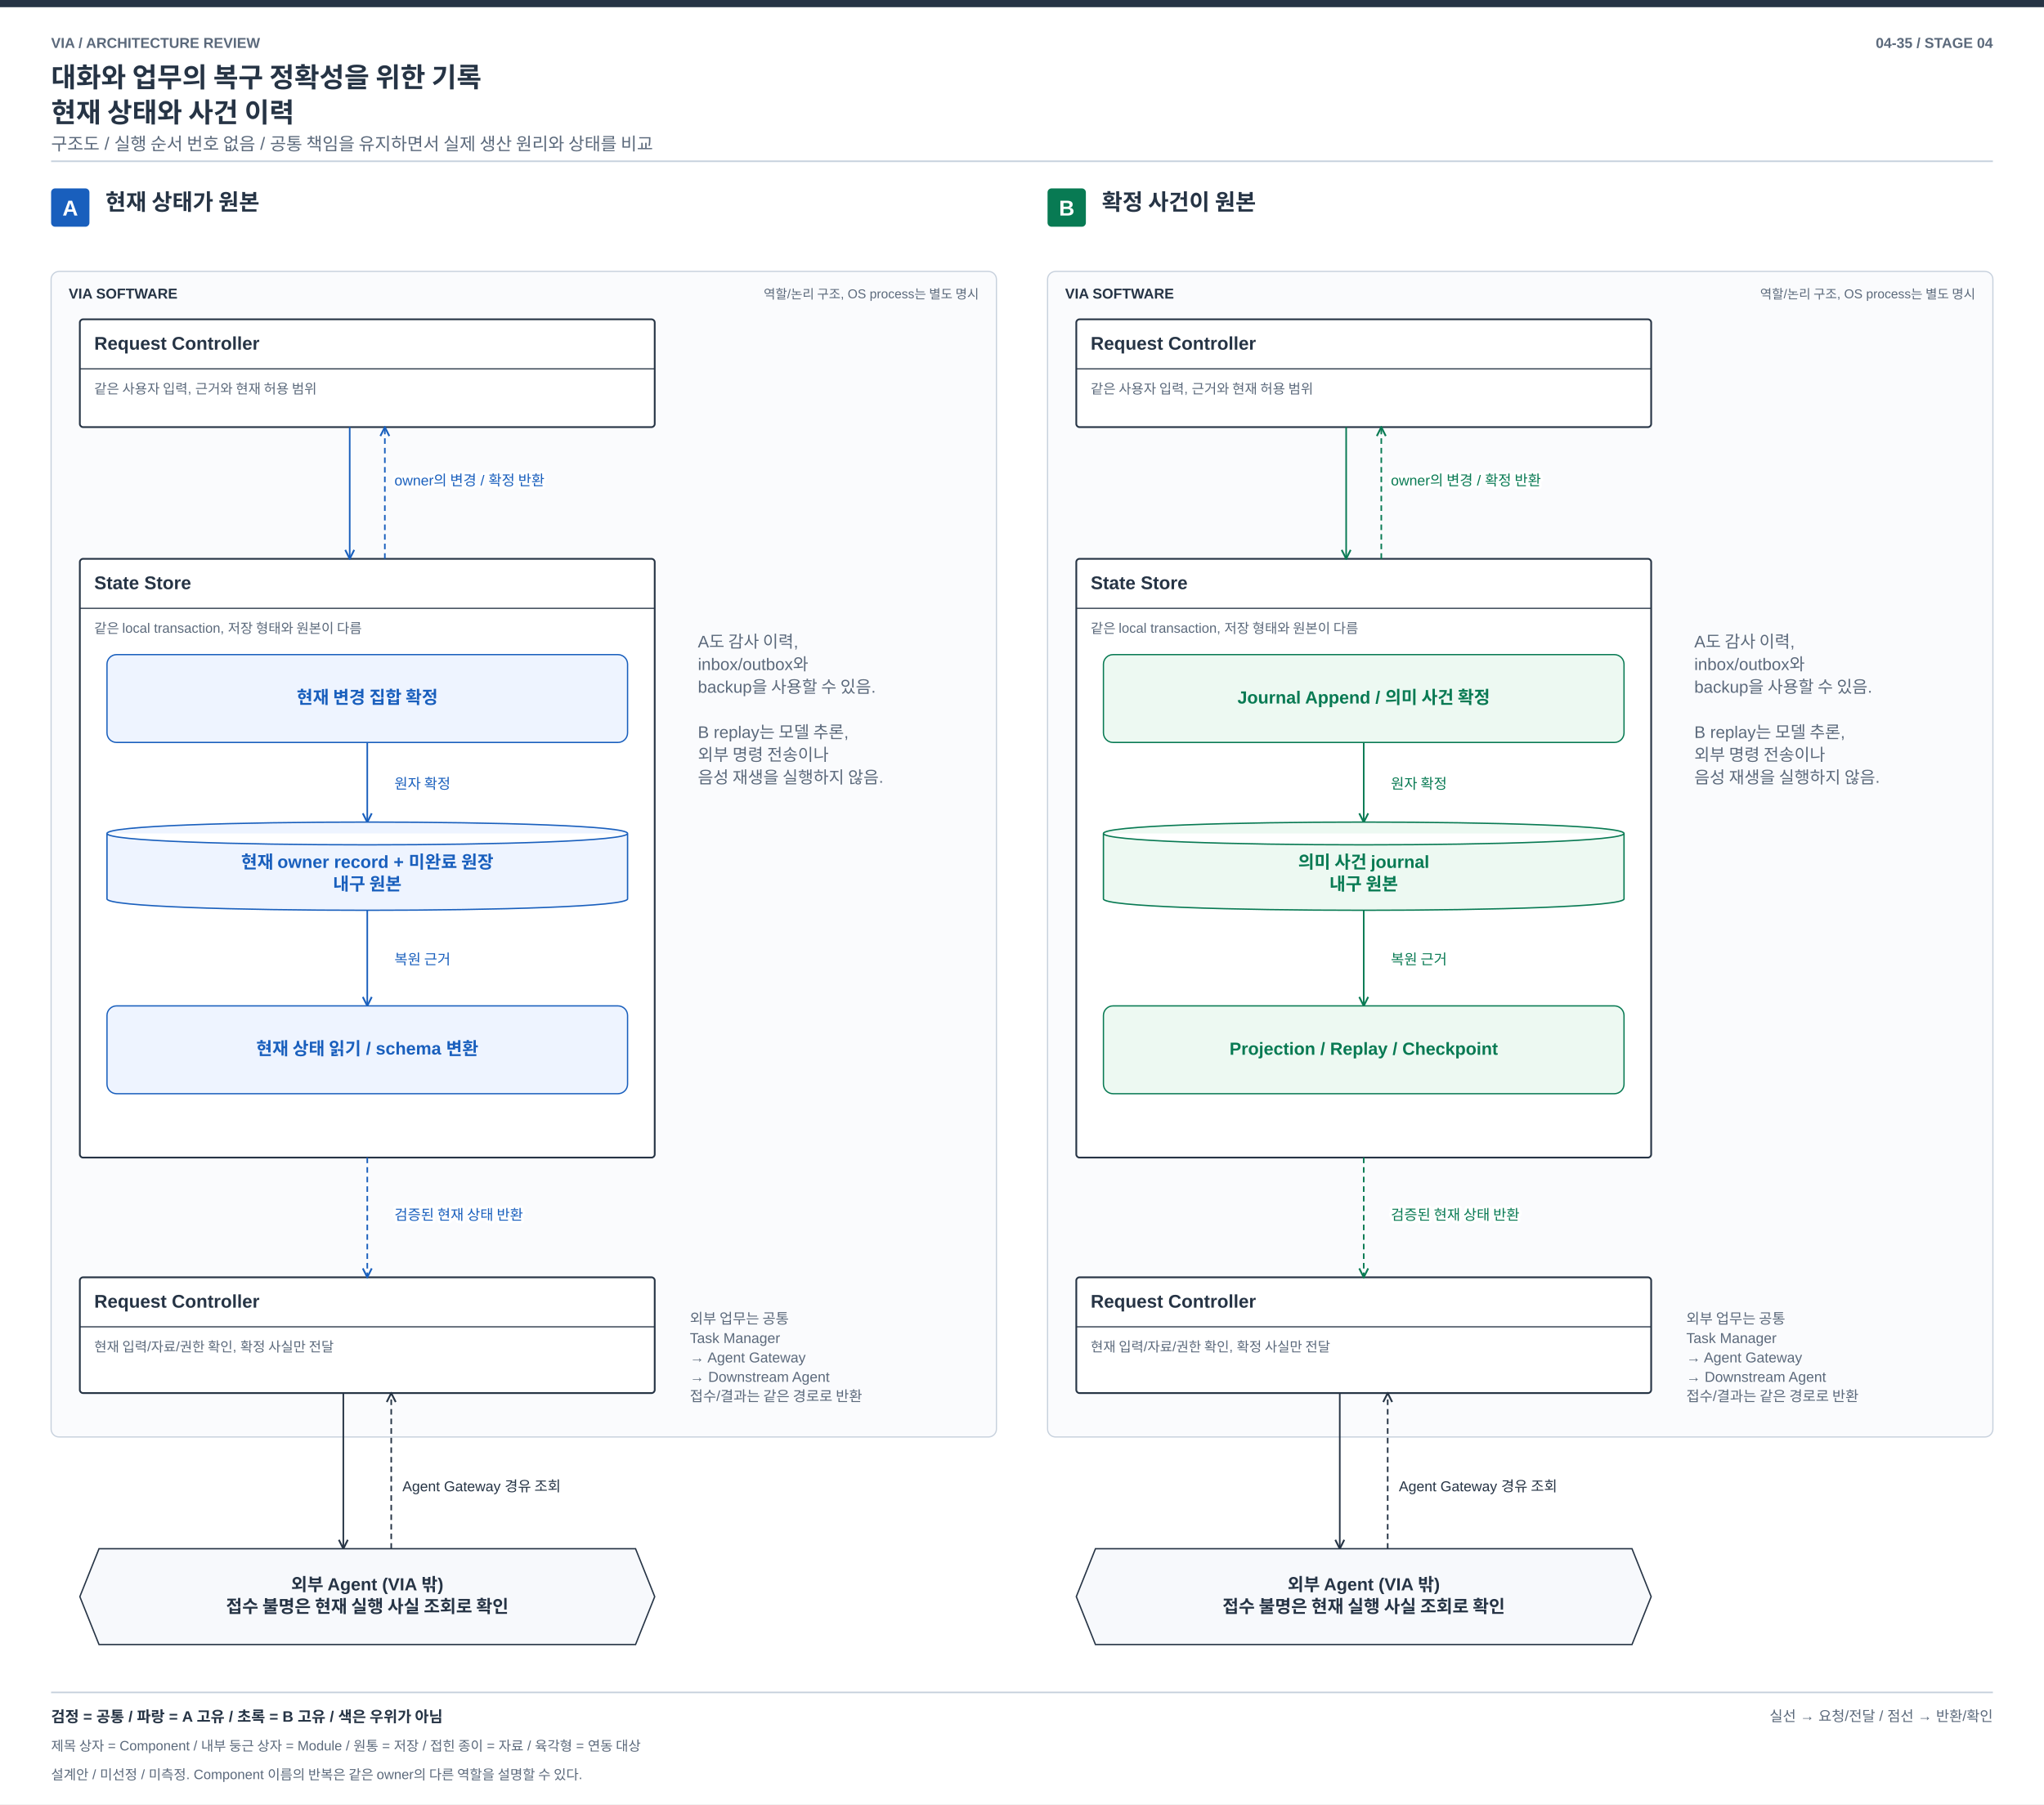
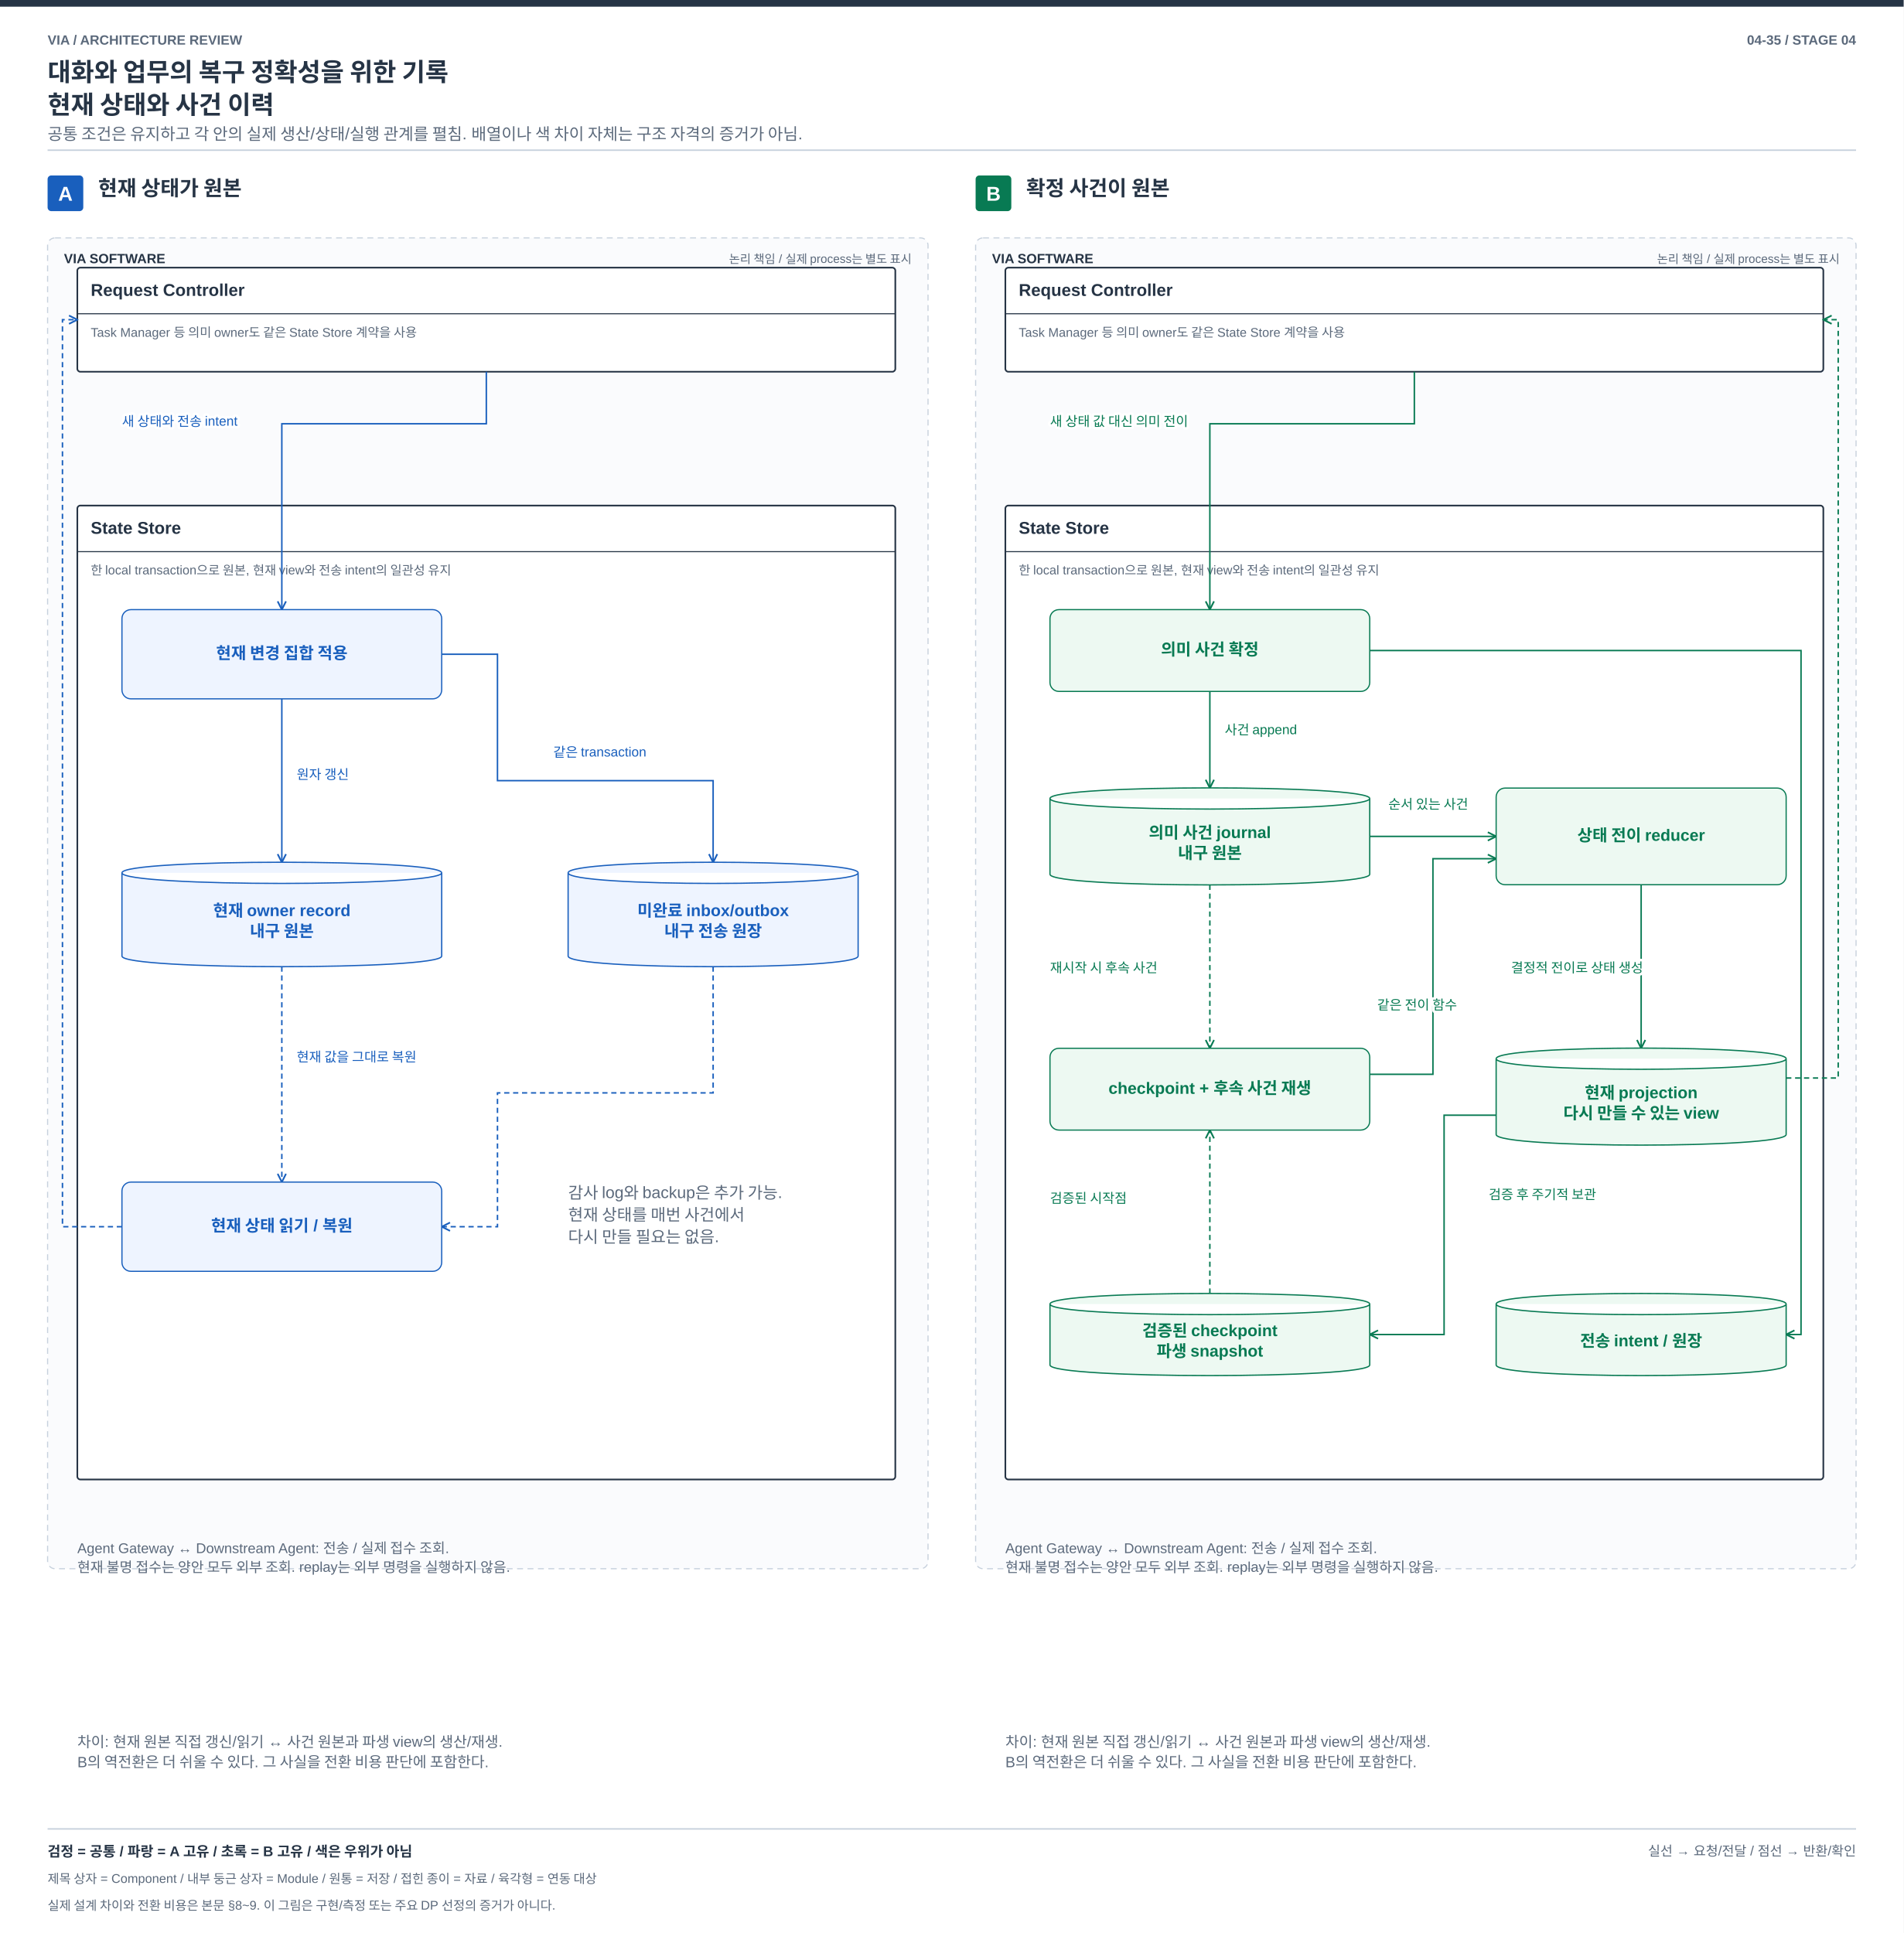
- <svg xmlns="http://www.w3.org/2000/svg" width="2560" height="2260" viewBox="0 0 2560 2260" role="img" aria-labelledby="title">
+ <svg xmlns="http://www.w3.org/2000/svg" width="2560" height="2600" viewBox="0 0 2560 2600" role="img" aria-labelledby="title">
  <defs>
    <marker id="a263445" viewBox="0 0 10 10" refX="9" refY="5" markerWidth="7" markerHeight="7" orient="auto-start-reverse">
      <path d="M1 1L9 5L1 9" fill="none" stroke="#263445" stroke-width="1.6" />
    </marker>
    <marker id="a195FBD" viewBox="0 0 10 10" refX="9" refY="5" markerWidth="7" markerHeight="7" orient="auto-start-reverse">
      <path d="M1 1L9 5L1 9" fill="none" stroke="#195FBD" stroke-width="1.6" />
    </marker>
    <marker id="a087A53" viewBox="0 0 10 10" refX="9" refY="5" markerWidth="7" markerHeight="7" orient="auto-start-reverse">
      <path d="M1 1L9 5L1 9" fill="none" stroke="#087A53" stroke-width="1.6" />
    </marker>
  </defs>
-   <rect width="2560" height="2260" fill="white" />
+   <rect width="2560" height="2600" fill="white" />
  <g font-family="Arial, Apple SD Gothic Neo, Malgun Gothic, sans-serif">
    <rect id="e1" x="0" y="0" width="2560" height="9" rx="0" fill="#263445" stroke="none" stroke-width="1.5" />
    <rect id="e7" x="64" y="236" width="48" height="48" rx="5" fill="#195FBD" stroke="none" stroke-width="1.5" />
-     <rect id="Avia" x="64" y="340" width="1184" height="1460" rx="10" fill="#FAFBFD" stroke="#C7D1DD" stroke-width="1.5" />
-     <rect id="e34" x="1312" y="236" width="48" height="48" rx="5" fill="#087A53" stroke="none" stroke-width="1.5" />
-     <rect id="Bvia" x="1312" y="340" width="1184" height="1460" rx="10" fill="#FAFBFD" stroke="#C7D1DD" stroke-width="1.5" />
-     <g id="Ainput" data-component="true">
-       <rect x="100" y="400" width="720" height="135" rx="4" fill="white" stroke="#263445" stroke-width="2.2" />
-       <path d="M100 462H820" stroke="#263445" stroke-width="1.4" />
-       <text x="118" y="438.0" text-anchor="start" font-size="23" font-weight="700" fill="#263445">Request Controller</text>
-       <text x="118" y="493.0" text-anchor="start" font-size="17" font-weight="400" fill="#5B697B">같은 사용자 입력, 근거와 현재 허용 범위</text>
-     </g>
-     <g id="Acommit" data-component="true">
-       <rect x="100" y="1600" width="720" height="145" rx="4" fill="white" stroke="#263445" stroke-width="2.2" />
-       <path d="M100 1662H820" stroke="#263445" stroke-width="1.4" />
-       <text x="118" y="1638.0" text-anchor="start" font-size="23" font-weight="700" fill="#263445">Request Controller</text>
-       <text x="118" y="1693.0" text-anchor="start" font-size="17" font-weight="400" fill="#5B697B">현재 입력/자료/권한 확인, 확정 사실만 전달</text>
-     </g>
-     <g id="Astore" data-component="true">
-       <rect x="100" y="700" width="720" height="750" rx="4" fill="white" stroke="#263445" stroke-width="2.2" />
-       <path d="M100 762H820" stroke="#263445" stroke-width="1.4" />
-       <text x="118" y="738.0" text-anchor="start" font-size="23" font-weight="700" fill="#263445">State Store</text>
-       <text x="118" y="793.0" text-anchor="start" font-size="17" font-weight="400" fill="#5B697B">같은 local transaction, 저장 형태와 원본이 다름</text>
-     </g>
-     <g id="Binput" data-component="true">
-       <rect x="1348" y="400" width="720" height="135" rx="4" fill="white" stroke="#263445" stroke-width="2.2" />
-       <path d="M1348 462H2068" stroke="#263445" stroke-width="1.4" />
-       <text x="1366" y="438.0" text-anchor="start" font-size="23" font-weight="700" fill="#263445">Request Controller</text>
-       <text x="1366" y="493.0" text-anchor="start" font-size="17" font-weight="400" fill="#5B697B">같은 사용자 입력, 근거와 현재 허용 범위</text>
-     </g>
-     <g id="Bcommit" data-component="true">
-       <rect x="1348" y="1600" width="720" height="145" rx="4" fill="white" stroke="#263445" stroke-width="2.2" />
-       <path d="M1348 1662H2068" stroke="#263445" stroke-width="1.4" />
-       <text x="1366" y="1638.0" text-anchor="start" font-size="23" font-weight="700" fill="#263445">Request Controller</text>
-       <text x="1366" y="1693.0" text-anchor="start" font-size="17" font-weight="400" fill="#5B697B">현재 입력/자료/권한 확인, 확정 사실만 전달</text>
-     </g>
-     <g id="Bstore" data-component="true">
-       <rect x="1348" y="700" width="720" height="750" rx="4" fill="white" stroke="#263445" stroke-width="2.2" />
-       <path d="M1348 762H2068" stroke="#263445" stroke-width="1.4" />
-       <text x="1366" y="738.0" text-anchor="start" font-size="23" font-weight="700" fill="#263445">State Store</text>
-       <text x="1366" y="793.0" text-anchor="start" font-size="17" font-weight="400" fill="#5B697B">같은 local transaction, 저장 형태와 원본이 다름</text>
+     <rect id="Avia" x="64" y="320" width="1184" height="1790" rx="10" fill="#FAFBFD" stroke="#C7D1DD" stroke-width="1.5" stroke-dasharray="8 6" />
+     <rect id="e32" x="1312" y="236" width="48" height="48" rx="5" fill="#087A53" stroke="none" stroke-width="1.5" />
+     <rect id="Bvia" x="1312" y="320" width="1184" height="1790" rx="10" fill="#FAFBFD" stroke="#C7D1DD" stroke-width="1.5" stroke-dasharray="8 6" />
+     <g id="Arc" data-component="true">
+       <rect x="104" y="360" width="1100" height="140" rx="4" fill="white" stroke="#263445" stroke-width="2.2" />
+       <path d="M104 422H1204" stroke="#263445" stroke-width="1.4" />
+       <text x="122" y="398.0" text-anchor="start" font-size="23" font-weight="700" fill="#263445">Request Controller</text>
+       <text x="122" y="453.0" text-anchor="start" font-size="17" font-weight="400" fill="#5B697B">Task Manager 등 의미 owner도 같은 State Store 계약을 사용</text>
+     </g>
+     <g id="Ass" data-component="true">
+       <rect x="104" y="680" width="1100" height="1310" rx="4" fill="white" stroke="#263445" stroke-width="2.2" />
+       <path d="M104 742H1204" stroke="#263445" stroke-width="1.4" />
+       <text x="122" y="718.0" text-anchor="start" font-size="23" font-weight="700" fill="#263445">State Store</text>
+       <text x="122" y="773.0" text-anchor="start" font-size="17" font-weight="400" fill="#5B697B">한 local transaction으로 원본, 현재 view와 전송 intent의 일관성 유지</text>
+     </g>
+     <g id="Brc" data-component="true">
+       <rect x="1352" y="360" width="1100" height="140" rx="4" fill="white" stroke="#263445" stroke-width="2.2" />
+       <path d="M1352 422H2452" stroke="#263445" stroke-width="1.4" />
+       <text x="1370" y="398.0" text-anchor="start" font-size="23" font-weight="700" fill="#263445">Request Controller</text>
+       <text x="1370" y="453.0" text-anchor="start" font-size="17" font-weight="400" fill="#5B697B">Task Manager 등 의미 owner도 같은 State Store 계약을 사용</text>
+     </g>
+     <g id="Bss" data-component="true">
+       <rect x="1352" y="680" width="1100" height="1310" rx="4" fill="white" stroke="#263445" stroke-width="2.2" />
+       <path d="M1352 742H2452" stroke="#263445" stroke-width="1.4" />
+       <text x="1370" y="718.0" text-anchor="start" font-size="23" font-weight="700" fill="#263445">State Store</text>
+       <text x="1370" y="773.0" text-anchor="start" font-size="17" font-weight="400" fill="#5B697B">한 local transaction으로 원본, 현재 view와 전송 intent의 일관성 유지</text>
    </g>
    <polyline id="e6" points="64,202 2496,202" fill="none" stroke="#C7D1DD" stroke-width="2" />
-     <polyline id="e20" points="460.0,930 460.0,1030" fill="none" stroke="#195FBD" stroke-width="2" marker-end="url(#a195FBD)" />
-     <polyline id="e22" points="460.0,1140 460.0,1260" fill="none" stroke="#195FBD" stroke-width="2" marker-end="url(#a195FBD)" />
-     <polyline id="e24" points="438.0,535 438.0,700" fill="none" stroke="#195FBD" stroke-width="2" marker-end="url(#a195FBD)" />
-     <polyline id="e26" points="482.0,700 482.0,535" fill="none" stroke="#195FBD" stroke-width="2" stroke-dasharray="7 5" marker-end="url(#a195FBD)" />
-     <polyline id="e27" points="460.0,1450 460.0,1600" fill="none" stroke="#195FBD" stroke-width="2" stroke-dasharray="7 5" marker-end="url(#a195FBD)" />
-     <polyline id="e31" points="430.0,1745 430.0,1940" fill="none" stroke="#263445" stroke-width="2" marker-end="url(#a263445)" />
-     <polyline id="e33" points="490.0,1940 490.0,1745" fill="none" stroke="#263445" stroke-width="2" stroke-dasharray="7 5" marker-end="url(#a263445)" />
-     <polyline id="e47" points="1708.0,930 1708.0,1030" fill="none" stroke="#087A53" stroke-width="2" marker-end="url(#a087A53)" />
-     <polyline id="e49" points="1708.0,1140 1708.0,1260" fill="none" stroke="#087A53" stroke-width="2" marker-end="url(#a087A53)" />
-     <polyline id="e51" points="1686.0,535 1686.0,700" fill="none" stroke="#087A53" stroke-width="2" marker-end="url(#a087A53)" />
-     <polyline id="e53" points="1730.0,700 1730.0,535" fill="none" stroke="#087A53" stroke-width="2" stroke-dasharray="7 5" marker-end="url(#a087A53)" />
-     <polyline id="e54" points="1708.0,1450 1708.0,1600" fill="none" stroke="#087A53" stroke-width="2" stroke-dasharray="7 5" marker-end="url(#a087A53)" />
-     <polyline id="e58" points="1678.0,1745 1678.0,1940" fill="none" stroke="#263445" stroke-width="2" marker-end="url(#a263445)" />
-     <polyline id="e60" points="1738.0,1940 1738.0,1745" fill="none" stroke="#263445" stroke-width="2" stroke-dasharray="7 5" marker-end="url(#a263445)" />
-     <polyline id="e61" points="64,2120 2496,2120" fill="none" stroke="#C7D1DD" stroke-width="2" />
-     <g id="Afirst" data-node="true" data-x="134" data-y="820" data-w="652" data-h="110">
-       <rect x="134" y="820" width="652" height="110" rx="12" fill="#EEF4FF" stroke="#195FBD" stroke-width="1.6" />
-       <text x="460.0" y="881.25" text-anchor="middle" font-size="22" font-weight="700" fill="#195FBD">현재 변경 집합 확정</text>
-     </g>
-     <g id="Aauthority" data-node="true" data-x="134" data-y="1030" data-w="652" data-h="110">
-       <path d="M134 1044C134 1025 786 1025 786 1044V1126C786 1145 134 1145 134 1126Z M134 1044C134 1063 786 1063 786 1044" fill="#EEF4FF" stroke="#195FBD" stroke-width="1.7" />
-       <text x="460.0" y="1087.5" text-anchor="middle" font-size="22" font-weight="700" fill="#195FBD">현재 owner record + 미완료 원장</text>
-       <text x="460.0" y="1115.0" text-anchor="middle" font-size="22" font-weight="700" fill="#195FBD">내구 원본</text>
-     </g>
-     <g id="Aview" data-node="true" data-x="134" data-y="1260" data-w="652" data-h="110">
-       <rect x="134" y="1260" width="652" height="110" rx="12" fill="#EEF4FF" stroke="#195FBD" stroke-width="1.6" />
-       <text x="460.0" y="1321.25" text-anchor="middle" font-size="22" font-weight="700" fill="#195FBD">현재 상태 읽기 / schema 변환</text>
-     </g>
-     <g id="Aagent" data-node="true" data-x="100" data-y="1940" data-w="720" data-h="120">
-       <path d="M124 1940H796L820 2000.0L796 2060H124L100 2000.0Z" fill="#F7F9FC" stroke="#263445" stroke-width="1.7" />
-       <text x="460.0" y="1992.5" text-anchor="middle" font-size="22" font-weight="700" fill="#263445">외부 Agent (VIA 밖)</text>
-       <text x="460.0" y="2020.0" text-anchor="middle" font-size="22" font-weight="700" fill="#263445">접수 불명은 현재 실행 사실 조회로 확인</text>
-     </g>
-     <g id="Bfirst" data-node="true" data-x="1382" data-y="820" data-w="652" data-h="110">
-       <rect x="1382" y="820" width="652" height="110" rx="12" fill="#EDF9F2" stroke="#087A53" stroke-width="1.6" />
-       <text x="1708.0" y="881.25" text-anchor="middle" font-size="22" font-weight="700" fill="#087A53">Journal Append / 의미 사건 확정</text>
-     </g>
-     <g id="Bauthority" data-node="true" data-x="1382" data-y="1030" data-w="652" data-h="110">
-       <path d="M1382 1044C1382 1025 2034 1025 2034 1044V1126C2034 1145 1382 1145 1382 1126Z M1382 1044C1382 1063 2034 1063 2034 1044" fill="#EDF9F2" stroke="#087A53" stroke-width="1.7" />
-       <text x="1708.0" y="1087.5" text-anchor="middle" font-size="22" font-weight="700" fill="#087A53">의미 사건 journal</text>
-       <text x="1708.0" y="1115.0" text-anchor="middle" font-size="22" font-weight="700" fill="#087A53">내구 원본</text>
-     </g>
-     <g id="Bview" data-node="true" data-x="1382" data-y="1260" data-w="652" data-h="110">
-       <rect x="1382" y="1260" width="652" height="110" rx="12" fill="#EDF9F2" stroke="#087A53" stroke-width="1.6" />
-       <text x="1708.0" y="1321.25" text-anchor="middle" font-size="22" font-weight="700" fill="#087A53">Projection / Replay / Checkpoint</text>
-     </g>
-     <g id="Bagent" data-node="true" data-x="1348" data-y="1940" data-w="720" data-h="120">
-       <path d="M1372 1940H2044L2068 2000.0L2044 2060H1372L1348 2000.0Z" fill="#F7F9FC" stroke="#263445" stroke-width="1.7" />
-       <text x="1708.0" y="1992.5" text-anchor="middle" font-size="22" font-weight="700" fill="#263445">외부 Agent (VIA 밖)</text>
-       <text x="1708.0" y="2020.0" text-anchor="middle" font-size="22" font-weight="700" fill="#263445">접수 불명은 현재 실행 사실 조회로 확인</text>
+     <polyline id="e19" points="654.0,500 654,570 379,570 379.0,820" fill="none" stroke="#195FBD" stroke-width="2" marker-end="url(#a195FBD)" />
+     <polyline id="e21" points="379.0,940 379.0,1160" fill="none" stroke="#195FBD" stroke-width="2" marker-end="url(#a195FBD)" />
+     <polyline id="e23" points="594,880.0 669,880 669,1050 959,1050 959.0,1160" fill="none" stroke="#195FBD" stroke-width="2" marker-end="url(#a195FBD)" />
+     <polyline id="e25" points="379.0,1300 379.0,1590" fill="none" stroke="#195FBD" stroke-width="2" stroke-dasharray="7 5" marker-end="url(#a195FBD)" />
+     <polyline id="e27" points="959.0,1300 959,1470 669,1470 669,1650 594,1650.0" fill="none" stroke="#195FBD" stroke-width="2" stroke-dasharray="7 5" marker-end="url(#a195FBD)" />
+     <polyline id="e28" points="164,1650.0 84,1650 84,430 104,430.0" fill="none" stroke="#195FBD" stroke-width="2" stroke-dasharray="7 5" marker-end="url(#a195FBD)" />
+     <polyline id="e47" points="1902.0,500 1902,570 1627,570 1627.0,820" fill="none" stroke="#087A53" stroke-width="2" marker-end="url(#a087A53)" />
+     <polyline id="e49" points="1627.0,930 1627.0,1060" fill="none" stroke="#087A53" stroke-width="2" marker-end="url(#a087A53)" />
+     <polyline id="e51" points="1842,1125.0 2012,1125.0" fill="none" stroke="#087A53" stroke-width="2" marker-end="url(#a087A53)" />
+     <polyline id="e53" points="2207.0,1190 2207.0,1410" fill="none" stroke="#087A53" stroke-width="2" marker-end="url(#a087A53)" />
+     <polyline id="e55" points="1627.0,1190 1627.0,1410" fill="none" stroke="#087A53" stroke-width="2" stroke-dasharray="7 5" marker-end="url(#a087A53)" />
+     <polyline id="e57" points="1627.0,1740 1627.0,1520" fill="none" stroke="#087A53" stroke-width="2" stroke-dasharray="7 5" marker-end="url(#a087A53)" />
+     <polyline id="e59" points="1842,1445.0 1927,1445 1927,1155 2012,1155.0" fill="none" stroke="#087A53" stroke-width="2" marker-end="url(#a087A53)" />
+     <polyline id="e61" points="2012,1500.0 1942,1500 1942,1795 1842,1795.0" fill="none" stroke="#087A53" stroke-width="2" marker-end="url(#a087A53)" />
+     <polyline id="e63" points="1842,875.0 2422,875 2422,1795 2402,1795.0" fill="none" stroke="#087A53" stroke-width="2" marker-end="url(#a087A53)" />
+     <polyline id="e64" points="2402,1450.0 2472,1450 2472,430 2452,430.0" fill="none" stroke="#087A53" stroke-width="2" stroke-dasharray="7 5" marker-end="url(#a087A53)" />
+     <polyline id="e67" points="64,2460 2496,2460" fill="none" stroke="#C7D1DD" stroke-width="2" />
+     <g id="Awrite" data-node="true" data-x="164" data-y="820" data-w="430" data-h="120">
+       <rect x="164" y="820" width="430" height="120" rx="12" fill="#EEF4FF" stroke="#195FBD" stroke-width="1.6" />
+       <text x="379.0" y="886.25" text-anchor="middle" font-size="22" font-weight="700" fill="#195FBD">현재 변경 집합 적용</text>
+     </g>
+     <g id="Acurrent" data-node="true" data-x="164" data-y="1160" data-w="430" data-h="140">
+       <path d="M164 1174C164 1155 594 1155 594 1174V1286C594 1305 164 1305 164 1286Z M164 1174C164 1193 594 1193 594 1174" fill="#EEF4FF" stroke="#195FBD" stroke-width="1.7" />
+       <text x="379.0" y="1232.5" text-anchor="middle" font-size="22" font-weight="700" fill="#195FBD">현재 owner record</text>
+       <text x="379.0" y="1260.0" text-anchor="middle" font-size="22" font-weight="700" fill="#195FBD">내구 원본</text>
+     </g>
+     <g id="Aledger" data-node="true" data-x="764" data-y="1160" data-w="390" data-h="140">
+       <path d="M764 1174C764 1155 1154 1155 1154 1174V1286C1154 1305 764 1305 764 1286Z M764 1174C764 1193 1154 1193 1154 1174" fill="#EEF4FF" stroke="#195FBD" stroke-width="1.7" />
+       <text x="959.0" y="1232.5" text-anchor="middle" font-size="22" font-weight="700" fill="#195FBD">미완료 inbox/outbox</text>
+       <text x="959.0" y="1260.0" text-anchor="middle" font-size="22" font-weight="700" fill="#195FBD">내구 전송 원장</text>
+     </g>
+     <g id="Aread" data-node="true" data-x="164" data-y="1590" data-w="430" data-h="120">
+       <rect x="164" y="1590" width="430" height="120" rx="12" fill="#EEF4FF" stroke="#195FBD" stroke-width="1.6" />
+       <text x="379.0" y="1656.25" text-anchor="middle" font-size="22" font-weight="700" fill="#195FBD">현재 상태 읽기 / 복원</text>
+     </g>
+     <g id="Bappend" data-node="true" data-x="1412" data-y="820" data-w="430" data-h="110">
+       <rect x="1412" y="820" width="430" height="110" rx="12" fill="#EDF9F2" stroke="#087A53" stroke-width="1.6" />
+       <text x="1627.0" y="881.25" text-anchor="middle" font-size="22" font-weight="700" fill="#087A53">의미 사건 확정</text>
+     </g>
+     <g id="Bjournal" data-node="true" data-x="1412" data-y="1060" data-w="430" data-h="130">
+       <path d="M1412 1074C1412 1055 1842 1055 1842 1074V1176C1842 1195 1412 1195 1412 1176Z M1412 1074C1412 1093 1842 1093 1842 1074" fill="#EDF9F2" stroke="#087A53" stroke-width="1.7" />
+       <text x="1627.0" y="1127.5" text-anchor="middle" font-size="22" font-weight="700" fill="#087A53">의미 사건 journal</text>
+       <text x="1627.0" y="1155.0" text-anchor="middle" font-size="22" font-weight="700" fill="#087A53">내구 원본</text>
+     </g>
+     <g id="Breduce" data-node="true" data-x="2012" data-y="1060" data-w="390" data-h="130">
+       <rect x="2012" y="1060" width="390" height="130" rx="12" fill="#EDF9F2" stroke="#087A53" stroke-width="1.6" />
+       <text x="2207.0" y="1131.25" text-anchor="middle" font-size="22" font-weight="700" fill="#087A53">상태 전이 reducer</text>
+     </g>
+     <g id="Breplay" data-node="true" data-x="1412" data-y="1410" data-w="430" data-h="110">
+       <rect x="1412" y="1410" width="430" height="110" rx="12" fill="#EDF9F2" stroke="#087A53" stroke-width="1.6" />
+       <text x="1627.0" y="1471.25" text-anchor="middle" font-size="22" font-weight="700" fill="#087A53">checkpoint + 후속 사건 재생</text>
+     </g>
+     <g id="Bview" data-node="true" data-x="2012" data-y="1410" data-w="390" data-h="130">
+       <path d="M2012 1424C2012 1405 2402 1405 2402 1424V1526C2402 1545 2012 1545 2012 1526Z M2012 1424C2012 1443 2402 1443 2402 1424" fill="#EDF9F2" stroke="#087A53" stroke-width="1.7" />
+       <text x="2207.0" y="1477.5" text-anchor="middle" font-size="22" font-weight="700" fill="#087A53">현재 projection</text>
+       <text x="2207.0" y="1505.0" text-anchor="middle" font-size="22" font-weight="700" fill="#087A53">다시 만들 수 있는 view</text>
+     </g>
+     <g id="Bcheckpoint" data-node="true" data-x="1412" data-y="1740" data-w="430" data-h="110">
+       <path d="M1412 1754C1412 1735 1842 1735 1842 1754V1836C1842 1855 1412 1855 1412 1836Z M1412 1754C1412 1773 1842 1773 1842 1754" fill="#EDF9F2" stroke="#087A53" stroke-width="1.7" />
+       <text x="1627.0" y="1797.5" text-anchor="middle" font-size="22" font-weight="700" fill="#087A53">검증된 checkpoint</text>
+       <text x="1627.0" y="1825.0" text-anchor="middle" font-size="22" font-weight="700" fill="#087A53">파생 snapshot</text>
+     </g>
+     <g id="Bledger" data-node="true" data-x="2012" data-y="1740" data-w="390" data-h="110">
+       <path d="M2012 1754C2012 1735 2402 1735 2402 1754V1836C2402 1855 2012 1855 2012 1836Z M2012 1754C2012 1773 2402 1773 2402 1754" fill="#EDF9F2" stroke="#087A53" stroke-width="1.7" />
+       <text x="2207.0" y="1811.25" text-anchor="middle" font-size="22" font-weight="700" fill="#087A53">전송 intent / 원장</text>
    </g>
    <g id="e2">
      <text x="64" y="60.0" text-anchor="start" font-size="18" font-weight="700" fill="#5B697B">VIA  /  ARCHITECTURE REVIEW</text>
    </g>
    <g id="e3">
      <text x="2496" y="60.0" text-anchor="end" font-size="18" font-weight="700" fill="#5B697B">04-35  /  STAGE 04</text>
    </g>
    <g id="e4">
      <text x="64" y="109" text-anchor="start" font-size="34" font-weight="700" fill="#263445">대화와 업무의 복구 정확성을 위한 기록</text>
      <text x="64" y="153" text-anchor="start" font-size="34" font-weight="700" fill="#263445">현재 상태와 사건 이력</text>
    </g>
    <g id="e5">
-       <text x="64" y="188.0" text-anchor="start" font-size="22" font-weight="400" fill="#5B697B">구조도 / 실행 순서 번호 없음 / 공통 책임을 유지하면서 실제 생산 원리와 상태를 비교</text>
+       <text x="64" y="188.0" text-anchor="start" font-size="22" font-weight="400" fill="#5B697B">공통 조건은 유지하고 각 안의 실제 생산/상태/실행 관계를 펼침. 배열이나 색 차이 자체는 구조 자격의 증거가 아님.</text>
    </g>
    <g id="e8">
      <text x="88" y="270.0" text-anchor="middle" font-size="27" font-weight="700" fill="white">A</text>
    </g>
    <g id="e9">
      <text x="132" y="263.0" text-anchor="start" font-size="28" font-weight="700" fill="#263445">현재 상태가 원본</text>
    </g>
    <g id="e11">
-       <text x="86" y="374.0" text-anchor="start" font-size="18" font-weight="700" fill="#263445">VIA SOFTWARE</text>
+       <text x="86" y="354.0" text-anchor="start" font-size="18" font-weight="700" fill="#263445">VIA SOFTWARE</text>
    </g>
    <g id="e12">
-       <text x="1226" y="374.0" text-anchor="end" font-size="16" font-weight="400" fill="#5B697B">역할/논리 구조, OS process는 별도 명시</text>
-     </g>
-     <g id="e15">
-       <text x="864" y="1658.0" text-anchor="start" font-size="18" font-weight="400" fill="#5B697B">외부 업무는 공통</text>
-       <text x="864" y="1682.3" text-anchor="start" font-size="18" font-weight="400" fill="#5B697B">Task Manager</text>
-       <text x="864" y="1706.6" text-anchor="start" font-size="18" font-weight="400" fill="#5B697B">→ Agent Gateway</text>
-       <text x="864" y="1730.9" text-anchor="start" font-size="18" font-weight="400" fill="#5B697B">→ Downstream Agent</text>
-       <text x="864" y="1755.2" text-anchor="start" font-size="18" font-weight="400" fill="#5B697B">접수/결과는 같은 경로로 반환</text>
-     </g>
-     <g id="e21" paint-order="stroke" stroke="white" stroke-width="7" stroke-linejoin="round">
-       <text x="494" y="988.0" text-anchor="start" font-size="18" font-weight="400" fill="#195FBD">원자 확정</text>
-     </g>
-     <g id="e23" paint-order="stroke" stroke="white" stroke-width="7" stroke-linejoin="round">
-       <text x="494" y="1208.0" text-anchor="start" font-size="18" font-weight="400" fill="#195FBD">복원 근거</text>
-     </g>
-     <g id="e25" paint-order="stroke" stroke="white" stroke-width="7" stroke-linejoin="round">
-       <text x="494" y="608.0" text-anchor="start" font-size="18" font-weight="400" fill="#195FBD">owner의 변경 / 확정 반환</text>
-     </g>
-     <g id="e28" paint-order="stroke" stroke="white" stroke-width="7" stroke-linejoin="round">
-       <text x="494" y="1528.0" text-anchor="start" font-size="18" font-weight="400" fill="#195FBD">검증된 현재 상태 반환</text>
+       <text x="1226" y="354.0" text-anchor="end" font-size="16" font-weight="400" fill="#5B697B">논리 책임 / 실제 process는 별도 표시</text>
+     </g>
+     <g id="e20" paint-order="stroke" stroke="white" stroke-width="7" stroke-linejoin="round">
+       <text x="164" y="573.0" text-anchor="start" font-size="18" font-weight="400" fill="#195FBD">새 상태와 전송 intent</text>
+     </g>
+     <g id="e22" paint-order="stroke" stroke="white" stroke-width="7" stroke-linejoin="round">
+       <text x="399" y="1048.0" text-anchor="start" font-size="18" font-weight="400" fill="#195FBD">원자 갱신</text>
+     </g>
+     <g id="e24" paint-order="stroke" stroke="white" stroke-width="7" stroke-linejoin="round">
+       <text x="744" y="1018.0" text-anchor="start" font-size="18" font-weight="400" fill="#195FBD">같은 transaction</text>
+     </g>
+     <g id="e26" paint-order="stroke" stroke="white" stroke-width="7" stroke-linejoin="round">
+       <text x="399" y="1428.0" text-anchor="start" font-size="18" font-weight="400" fill="#195FBD">현재 값을 그대로 복원</text>
    </g>
    <g id="e29">
-       <text x="874" y="811.0" text-anchor="start" font-size="21" font-weight="400" fill="#5B697B">A도 감사 이력,</text>
-       <text x="874" y="839.35" text-anchor="start" font-size="21" font-weight="400" fill="#5B697B">inbox/outbox와</text>
-       <text x="874" y="867.7" text-anchor="start" font-size="21" font-weight="400" fill="#5B697B">backup을 사용할 수 있음.</text>
-       <text x="874" y="896.05" text-anchor="start" font-size="21" font-weight="400" fill="#5B697B" />
-       <text x="874" y="924.4" text-anchor="start" font-size="21" font-weight="400" fill="#5B697B">B replay는 모델 추론,</text>
-       <text x="874" y="952.75" text-anchor="start" font-size="21" font-weight="400" fill="#5B697B">외부 명령 전송이나</text>
-       <text x="874" y="981.1" text-anchor="start" font-size="21" font-weight="400" fill="#5B697B">음성 재생을 실행하지 않음.</text>
-     </g>
-     <g id="e32" paint-order="stroke" stroke="white" stroke-width="7" stroke-linejoin="round">
-       <text x="504" y="1868.0" text-anchor="start" font-size="18" font-weight="400" fill="#263445">Agent Gateway 경유 조회</text>
-     </g>
-     <g id="e35">
+       <text x="764" y="1612.0" text-anchor="start" font-size="22" font-weight="400" fill="#5B697B">감사 log와 backup은 추가 가능.</text>
+       <text x="764" y="1641.7" text-anchor="start" font-size="22" font-weight="400" fill="#5B697B">현재 상태를 매번 사건에서</text>
+       <text x="764" y="1671.4" text-anchor="start" font-size="22" font-weight="400" fill="#5B697B">다시 만들 필요는 없음.</text>
+     </g>
+     <g id="e30">
+       <text x="104" y="2089.0" text-anchor="start" font-size="19" font-weight="400" fill="#5B697B">Agent Gateway ↔ Downstream Agent: 전송 / 실제 접수 조회.</text>
+       <text x="104" y="2114.65" text-anchor="start" font-size="19" font-weight="400" fill="#5B697B">현재 불명 접수는 양안 모두 외부 조회. replay는 외부 명령을 실행하지 않음.</text>
+     </g>
+     <g id="e31">
+       <text x="104" y="2350.0" text-anchor="start" font-size="20" font-weight="400" fill="#5B697B">차이: 현재 원본 직접 갱신/읽기 ↔ 사건 원본과 파생 view의 생산/재생.</text>
+       <text x="104" y="2377.0" text-anchor="start" font-size="20" font-weight="400" fill="#5B697B">B의 역전환은 더 쉬울 수 있다. 그 사실을 전환 비용 판단에 포함한다.</text>
+     </g>
+     <g id="e33">
      <text x="1336" y="270.0" text-anchor="middle" font-size="27" font-weight="700" fill="white">B</text>
    </g>
+     <g id="e34">
+       <text x="1380" y="263.0" text-anchor="start" font-size="28" font-weight="700" fill="#263445">확정 사건이 원본</text>
+     </g>
    <g id="e36">
-       <text x="1380" y="263.0" text-anchor="start" font-size="28" font-weight="700" fill="#263445">확정 사건이 원본</text>
-     </g>
-     <g id="e38">
-       <text x="1334" y="374.0" text-anchor="start" font-size="18" font-weight="700" fill="#263445">VIA SOFTWARE</text>
-     </g>
-     <g id="e39">
-       <text x="2474" y="374.0" text-anchor="end" font-size="16" font-weight="400" fill="#5B697B">역할/논리 구조, OS process는 별도 명시</text>
-     </g>
-     <g id="e42">
-       <text x="2112" y="1658.0" text-anchor="start" font-size="18" font-weight="400" fill="#5B697B">외부 업무는 공통</text>
-       <text x="2112" y="1682.3" text-anchor="start" font-size="18" font-weight="400" fill="#5B697B">Task Manager</text>
-       <text x="2112" y="1706.6" text-anchor="start" font-size="18" font-weight="400" fill="#5B697B">→ Agent Gateway</text>
-       <text x="2112" y="1730.9" text-anchor="start" font-size="18" font-weight="400" fill="#5B697B">→ Downstream Agent</text>
-       <text x="2112" y="1755.2" text-anchor="start" font-size="18" font-weight="400" fill="#5B697B">접수/결과는 같은 경로로 반환</text>
+       <text x="1334" y="354.0" text-anchor="start" font-size="18" font-weight="700" fill="#263445">VIA SOFTWARE</text>
+     </g>
+     <g id="e37">
+       <text x="2474" y="354.0" text-anchor="end" font-size="16" font-weight="400" fill="#5B697B">논리 책임 / 실제 process는 별도 표시</text>
    </g>
    <g id="e48" paint-order="stroke" stroke="white" stroke-width="7" stroke-linejoin="round">
-       <text x="1742" y="988.0" text-anchor="start" font-size="18" font-weight="400" fill="#087A53">원자 확정</text>
+       <text x="1412" y="573.0" text-anchor="start" font-size="18" font-weight="400" fill="#087A53">새 상태 값 대신 의미 전이</text>
    </g>
    <g id="e50" paint-order="stroke" stroke="white" stroke-width="7" stroke-linejoin="round">
-       <text x="1742" y="1208.0" text-anchor="start" font-size="18" font-weight="400" fill="#087A53">복원 근거</text>
+       <text x="1647" y="988.0" text-anchor="start" font-size="18" font-weight="400" fill="#087A53">사건 append</text>
    </g>
    <g id="e52" paint-order="stroke" stroke="white" stroke-width="7" stroke-linejoin="round">
-       <text x="1742" y="608.0" text-anchor="start" font-size="18" font-weight="400" fill="#087A53">owner의 변경 / 확정 반환</text>
-     </g>
-     <g id="e55" paint-order="stroke" stroke="white" stroke-width="7" stroke-linejoin="round">
-       <text x="1742" y="1528.0" text-anchor="start" font-size="18" font-weight="400" fill="#087A53">검증된 현재 상태 반환</text>
-     </g>
-     <g id="e56">
-       <text x="2122" y="811.0" text-anchor="start" font-size="21" font-weight="400" fill="#5B697B">A도 감사 이력,</text>
-       <text x="2122" y="839.35" text-anchor="start" font-size="21" font-weight="400" fill="#5B697B">inbox/outbox와</text>
-       <text x="2122" y="867.7" text-anchor="start" font-size="21" font-weight="400" fill="#5B697B">backup을 사용할 수 있음.</text>
-       <text x="2122" y="896.05" text-anchor="start" font-size="21" font-weight="400" fill="#5B697B" />
-       <text x="2122" y="924.4" text-anchor="start" font-size="21" font-weight="400" fill="#5B697B">B replay는 모델 추론,</text>
-       <text x="2122" y="952.75" text-anchor="start" font-size="21" font-weight="400" fill="#5B697B">외부 명령 전송이나</text>
-       <text x="2122" y="981.1" text-anchor="start" font-size="21" font-weight="400" fill="#5B697B">음성 재생을 실행하지 않음.</text>
-     </g>
-     <g id="e59" paint-order="stroke" stroke="white" stroke-width="7" stroke-linejoin="round">
-       <text x="1752" y="1868.0" text-anchor="start" font-size="18" font-weight="400" fill="#263445">Agent Gateway 경유 조회</text>
-     </g>
-     <g id="e62">
-       <text x="64" y="2157.0" text-anchor="start" font-size="19" font-weight="700" fill="#263445">검정 = 공통 / 파랑 = A 고유 / 초록 = B 고유 / 색은 우위가 아님</text>
-     </g>
-     <g id="e63">
-       <text x="2496" y="2156.0" text-anchor="end" font-size="18" font-weight="400" fill="#5B697B">실선 → 요청/전달 / 점선 → 반환/확인</text>
-     </g>
-     <g id="e64">
-       <text x="64" y="2193.0" text-anchor="start" font-size="17" font-weight="400" fill="#5B697B">제목 상자 = Component / 내부 둥근 상자 = Module / 원통 = 저장 / 접힌 종이 = 자료 / 육각형 = 연동 대상</text>
+       <text x="1867" y="1088.0" text-anchor="start" font-size="18" font-weight="400" fill="#087A53">순서 있는 사건</text>
+     </g>
+     <g id="e54" paint-order="stroke" stroke="white" stroke-width="7" stroke-linejoin="round">
+       <text x="2032" y="1308.0" text-anchor="start" font-size="18" font-weight="400" fill="#087A53">결정적 전이로 상태 생성</text>
+     </g>
+     <g id="e56" paint-order="stroke" stroke="white" stroke-width="7" stroke-linejoin="round">
+       <text x="1412" y="1308.0" text-anchor="start" font-size="18" font-weight="400" fill="#087A53">재시작 시 후속 사건</text>
+     </g>
+     <g id="e58" paint-order="stroke" stroke="white" stroke-width="7" stroke-linejoin="round">
+       <text x="1412" y="1618.0" text-anchor="start" font-size="18" font-weight="400" fill="#087A53">검증된 시작점</text>
+     </g>
+     <g id="e60" paint-order="stroke" stroke="white" stroke-width="7" stroke-linejoin="round">
+       <text x="1852" y="1358.0" text-anchor="start" font-size="18" font-weight="400" fill="#087A53">같은 전이 함수</text>
+     </g>
+     <g id="e62" paint-order="stroke" stroke="white" stroke-width="7" stroke-linejoin="round">
+       <text x="2002" y="1613.0" text-anchor="start" font-size="18" font-weight="400" fill="#087A53">검증 후 주기적 보관</text>
    </g>
    <g id="e65">
-       <text x="64" y="2229.0" text-anchor="start" font-size="17" font-weight="400" fill="#5B697B">설계안 / 미선정 / 미측정. Component 이름의 반복은 같은 owner의 다른 역할을 설명할 수 있다.</text>
+       <text x="1352" y="2089.0" text-anchor="start" font-size="19" font-weight="400" fill="#5B697B">Agent Gateway ↔ Downstream Agent: 전송 / 실제 접수 조회.</text>
+       <text x="1352" y="2114.65" text-anchor="start" font-size="19" font-weight="400" fill="#5B697B">현재 불명 접수는 양안 모두 외부 조회. replay는 외부 명령을 실행하지 않음.</text>
+     </g>
+     <g id="e66">
+       <text x="1352" y="2350.0" text-anchor="start" font-size="20" font-weight="400" fill="#5B697B">차이: 현재 원본 직접 갱신/읽기 ↔ 사건 원본과 파생 view의 생산/재생.</text>
+       <text x="1352" y="2377.0" text-anchor="start" font-size="20" font-weight="400" fill="#5B697B">B의 역전환은 더 쉬울 수 있다. 그 사실을 전환 비용 판단에 포함한다.</text>
+     </g>
+     <g id="e68">
+       <text x="64" y="2497.0" text-anchor="start" font-size="19" font-weight="700" fill="#263445">검정 = 공통 / 파랑 = A 고유 / 초록 = B 고유 / 색은 우위가 아님</text>
+     </g>
+     <g id="e69">
+       <text x="2496" y="2496.0" text-anchor="end" font-size="18" font-weight="400" fill="#5B697B">실선 → 요청/전달 / 점선 → 반환/확인</text>
+     </g>
+     <g id="e70">
+       <text x="64" y="2533.0" text-anchor="start" font-size="17" font-weight="400" fill="#5B697B">제목 상자 = Component / 내부 둥근 상자 = Module / 원통 = 저장 / 접힌 종이 = 자료 / 육각형 = 연동 대상</text>
+     </g>
+     <g id="e71">
+       <text x="64" y="2569.0" text-anchor="start" font-size="17" font-weight="400" fill="#5B697B">실제 설계 차이와 전환 비용은 본문 §8~9. 이 그림은 구현/측정 또는 주요 DP 선정의 증거가 아니다.</text>
    </g>
  </g>
</svg>
